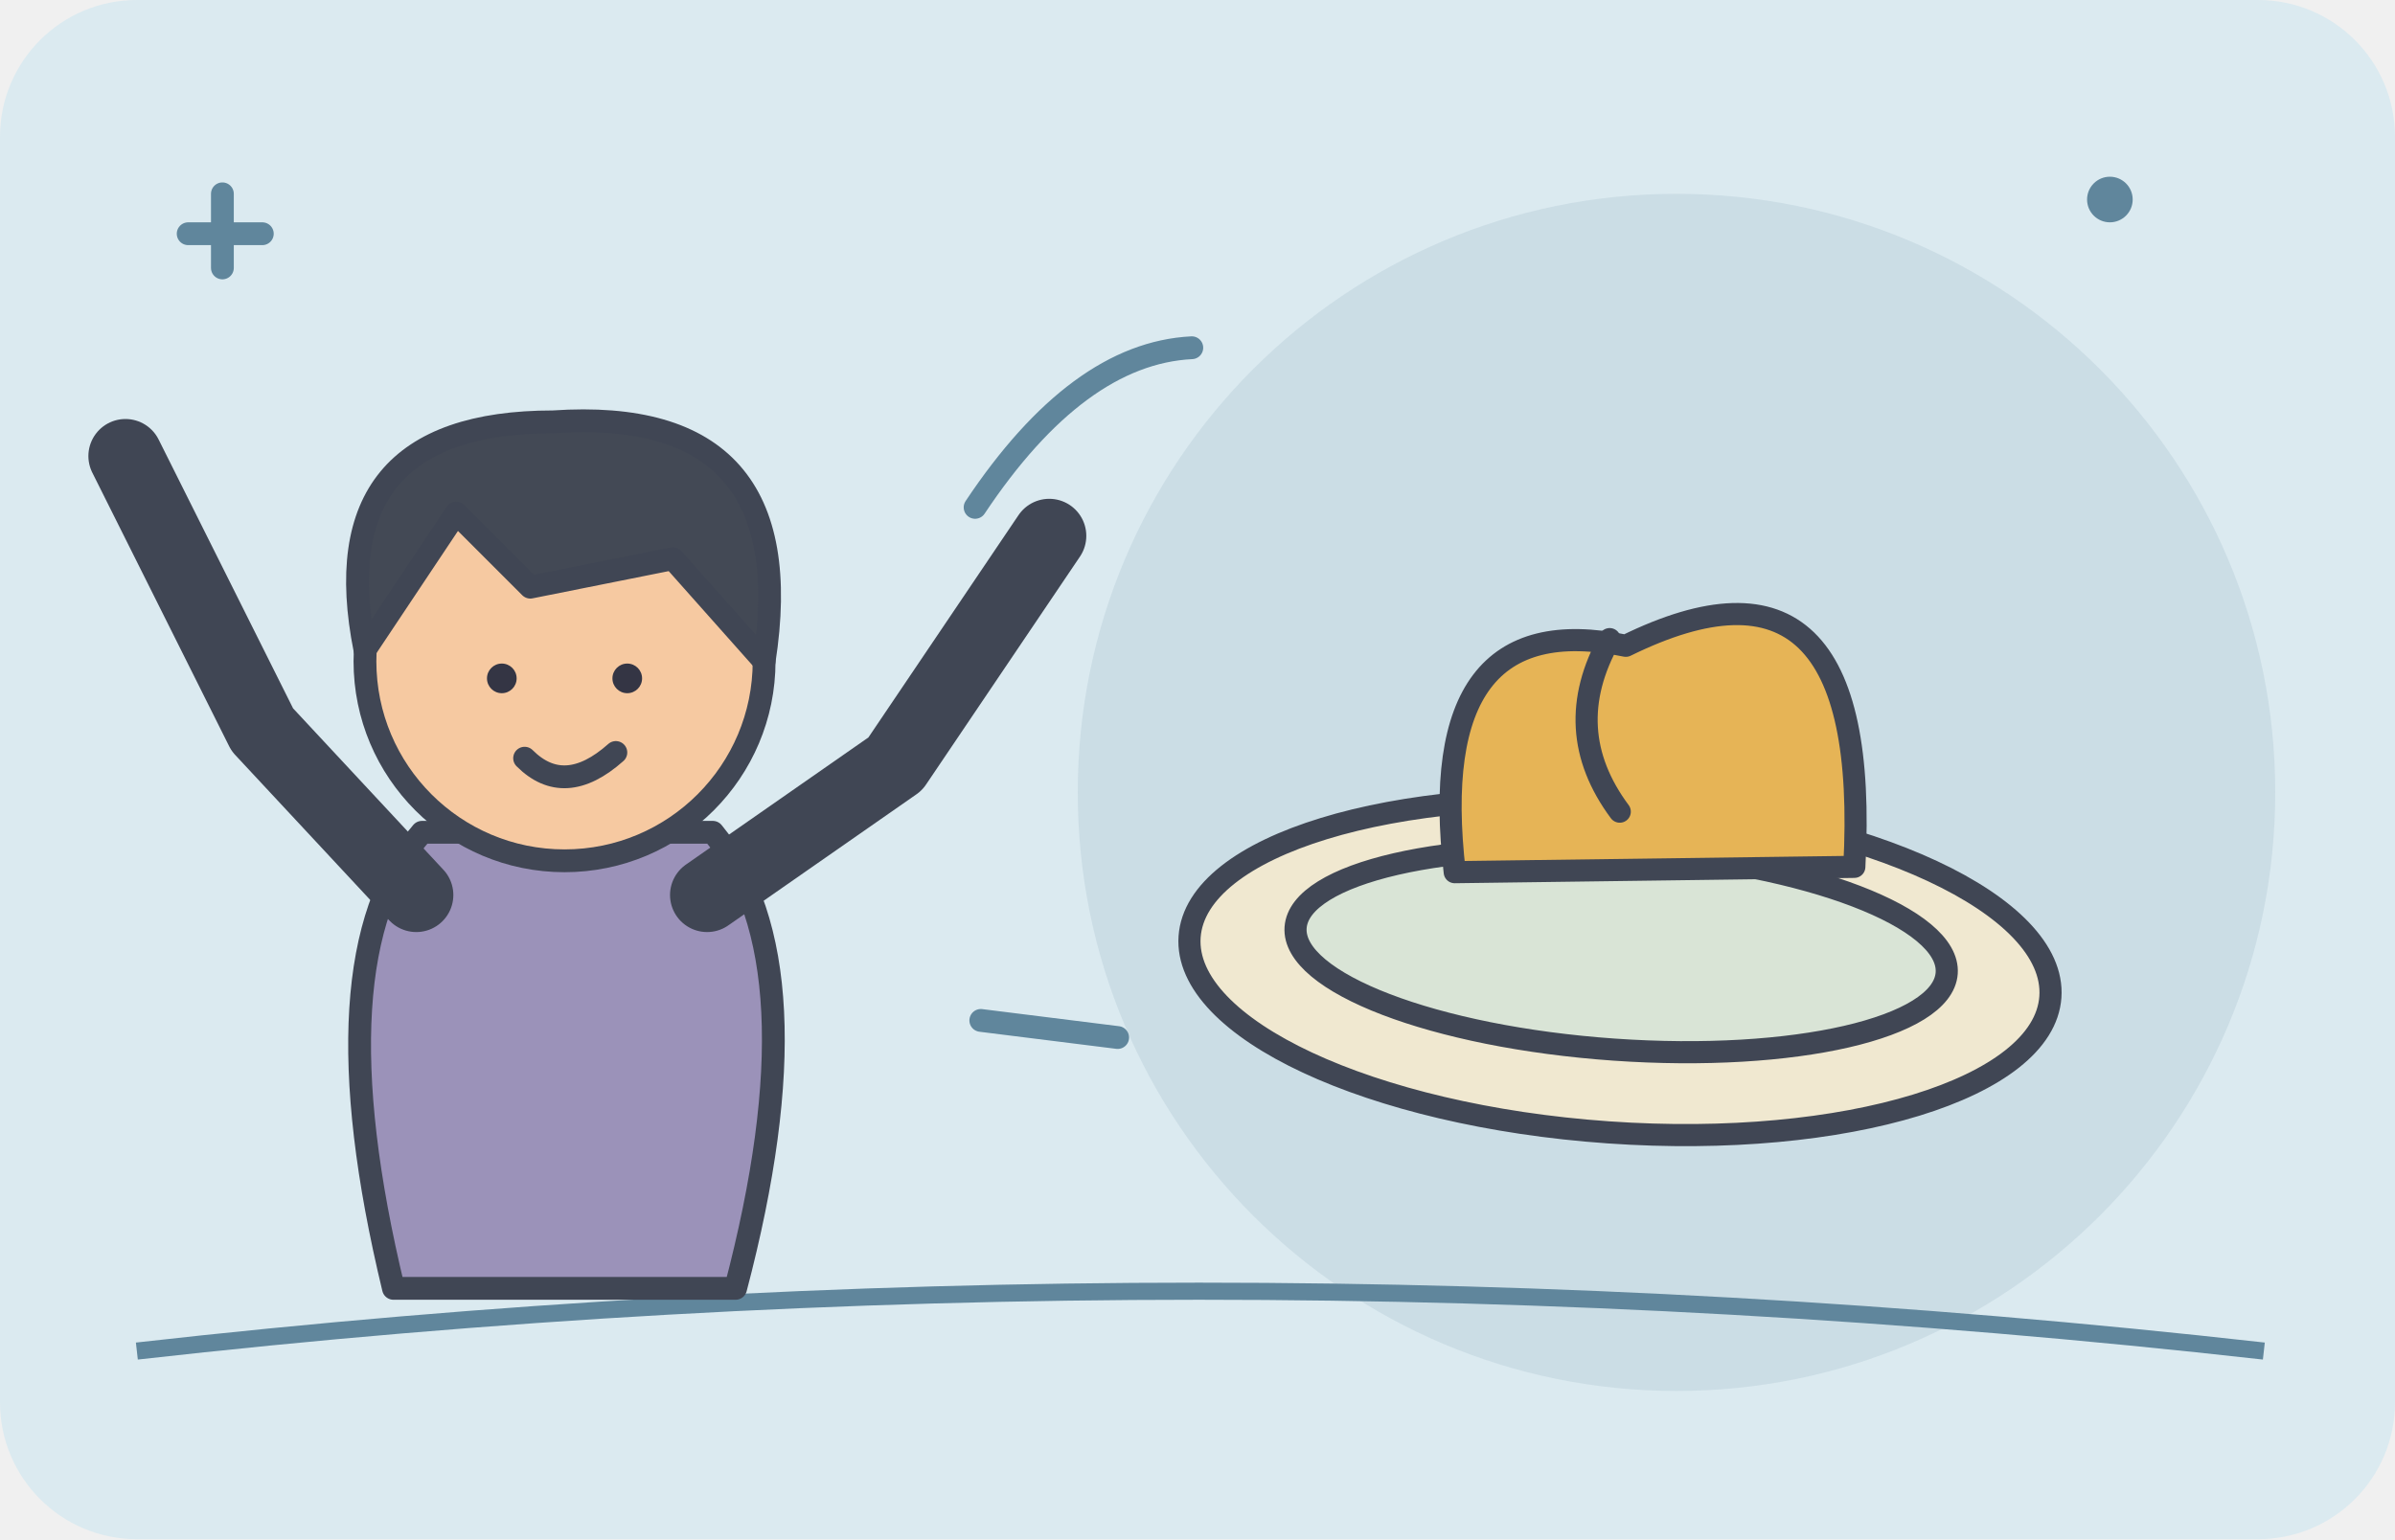
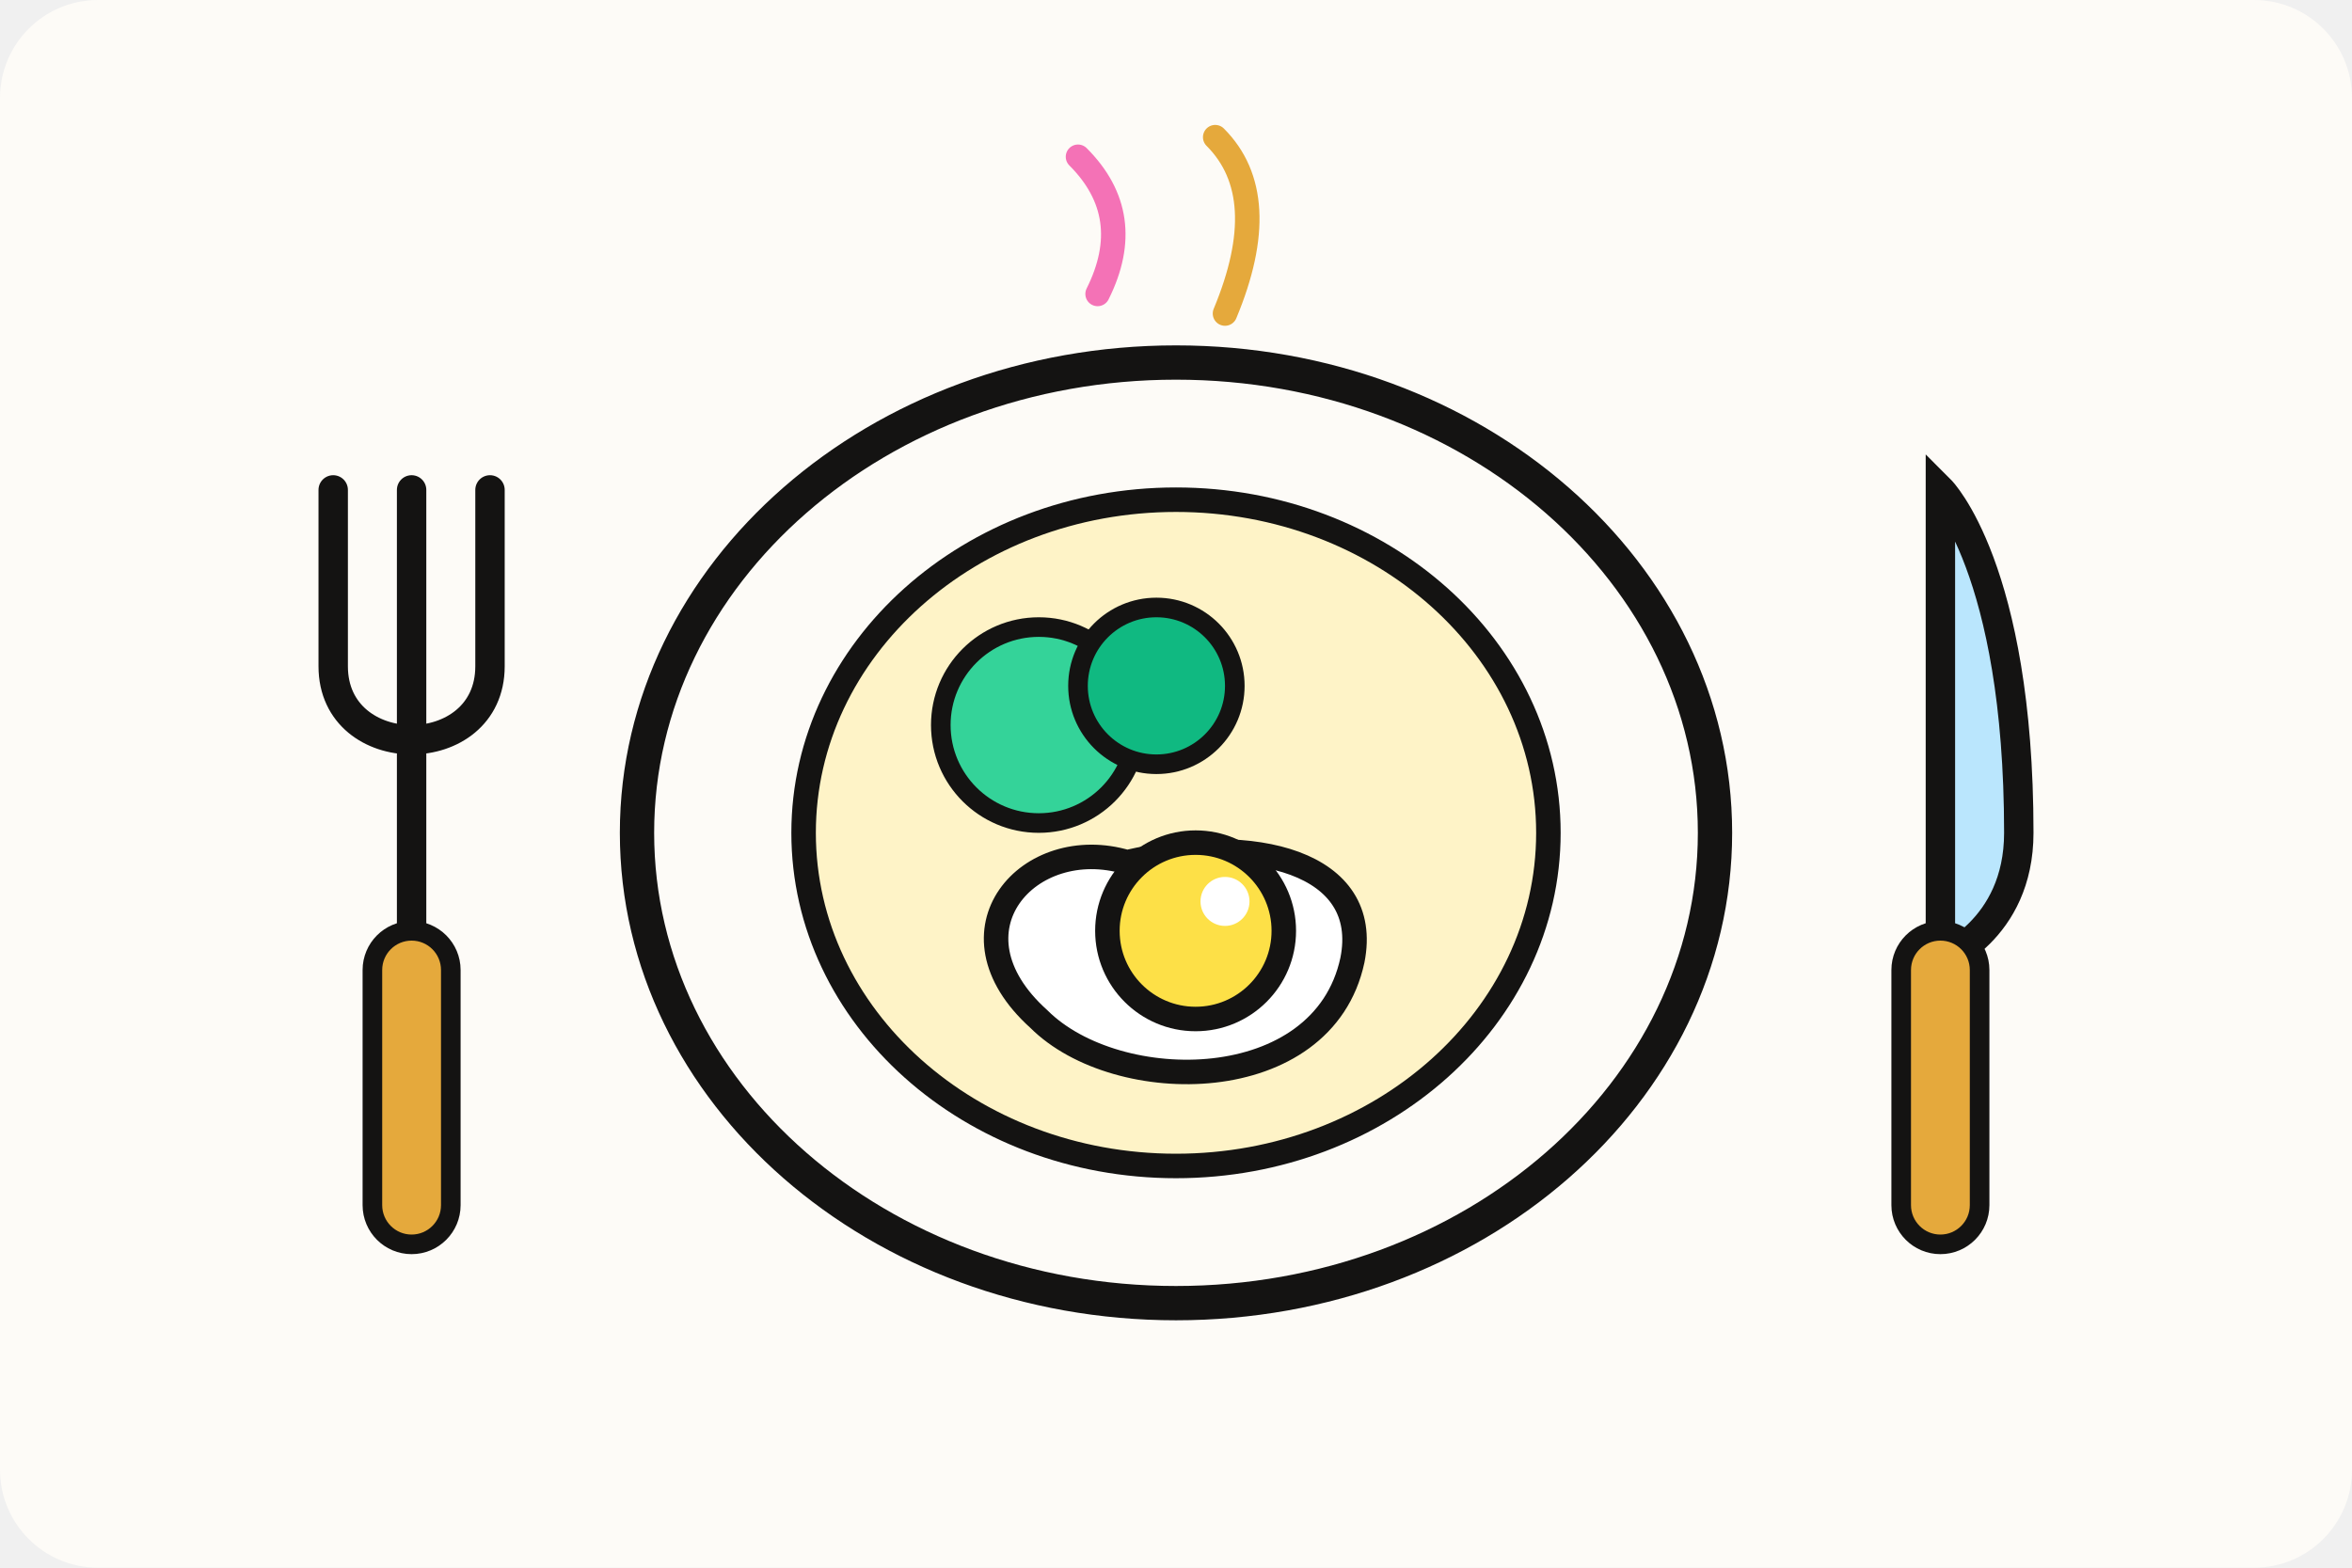
- <svg xmlns="http://www.w3.org/2000/svg" viewBox="0 0 420 270" role="img">
-   <rect width="420" height="270" rx="24" fill="#dbeaf0" />
-   <circle cx="294" cy="139" r="105" fill="#60869c" opacity=".13" />
-   <path d="M24 237Q210 216 397 237" stroke="#60869c" stroke-width="3" fill="none" />
-   <g stroke="#404654" stroke-width="4" stroke-linecap="round" stroke-linejoin="round">
-     <g transform="translate(99 116)">
-       <path d="M-30 110Q-44 52-25 30L26 30Q45 53 30 110Z" fill="#9b92b9" />
-       <circle cy="0" r="35" fill="#f6c9a1" />
-       <path d="M-35-2Q-43-42-2-42Q42-45 35 0L19-18-6-13-19-26Z" fill="#434955" />
-       <circle cx="-11" cy="3" r="2.6" fill="#343544" stroke="none" />
-       <circle cx="11" cy="3" r="2.6" fill="#343544" stroke="none" />
-       <path d="M-7 17Q0 24 9 16" fill="none" />
-       <path d="M-26 41L-53 12-77-36M25 41L58 18 85-22" fill="none" stroke-width="13" />
-     </g>
-     <g transform="translate(287 128) rotate(4) scale(.97)">
-       <ellipse cy="43" rx="78" ry="30" fill="#f0e8d0" />
-       <ellipse cy="40" rx="59" ry="18" fill="#d9e4d6" />
-       <path d="M-31 28Q-40-20-3-15Q40-40 41 22Z" fill="#e6b456" />
-       <path d="M-2 15Q-14 1-6-16" fill="none" />
-     </g>
-     <path d="M171 89Q189 62 209 61M172 179L196 182" stroke="#60869c" fill="none" />
-     <circle cx="370" cy="35" r="4" fill="#60869c" stroke="none" />
-     <path d="M39 34V47M33 41H46" stroke="#60869c" />
-   </g>
+ <svg xmlns="http://www.w3.org/2000/svg" viewBox="0 0 240 160" aria-label="plate" width="100%" height="100%" fill="none">
+   <rect width="240" height="160" rx="10" fill="#FDFBF7" />
+   <path d="M 42 125 L 42 75 M 34 50 L 34 68 C 34 78 50 78 50 68 L 50 50 M 42 50 L 42 75" stroke="#141312" stroke-width="3" stroke-linecap="round" />
+   <rect x="38" y="95" width="8" height="32" rx="4" fill="#E5A93C" stroke="#141312" stroke-width="2" />
+   <path d="M 198 125 L 198 50 C 198 50 206 58 206 85 C 206 95 198 98 198 98" fill="#BAE6FD" stroke="#141312" stroke-width="3" stroke-linecap="round" />
+   <rect x="194" y="95" width="8" height="32" rx="4" fill="#E5A93C" stroke="#141312" stroke-width="2" />
+   <ellipse cx="120" cy="85" rx="55" ry="48" fill="#FDFBF7" stroke="#141312" stroke-width="3.5" />
+   <ellipse cx="120" cy="85" rx="38" ry="34" fill="#FEF3C7" stroke="#141312" stroke-width="2.5" />
+   <circle cx="106" cy="74" r="10" fill="#34D399" stroke="#141312" stroke-width="2" />
+   <circle cx="118" cy="70" r="8" fill="#10B981" stroke="#141312" stroke-width="2" />
+   <path d="M 115 88 C 105 85 96 95 106 104 C 114 112 135 112 138 98 C 140 88 128 85 115 88 Z" fill="#FFFFFF" stroke="#141312" stroke-width="2.5" />
+   <circle cx="122" cy="95" r="9" fill="#FDE047" stroke="#141312" stroke-width="2.5" />
+   <circle cx="125" cy="92" r="2.5" fill="#FFFFFF" />
+   <path d="M 112 30 Q 116 22 110 16" stroke="#F472B6" stroke-width="2.5" stroke-linecap="round" />
+   <path d="M 125 32 Q 130 20 124 14" stroke="#E5A93C" stroke-width="2.5" stroke-linecap="round" />
</svg>
